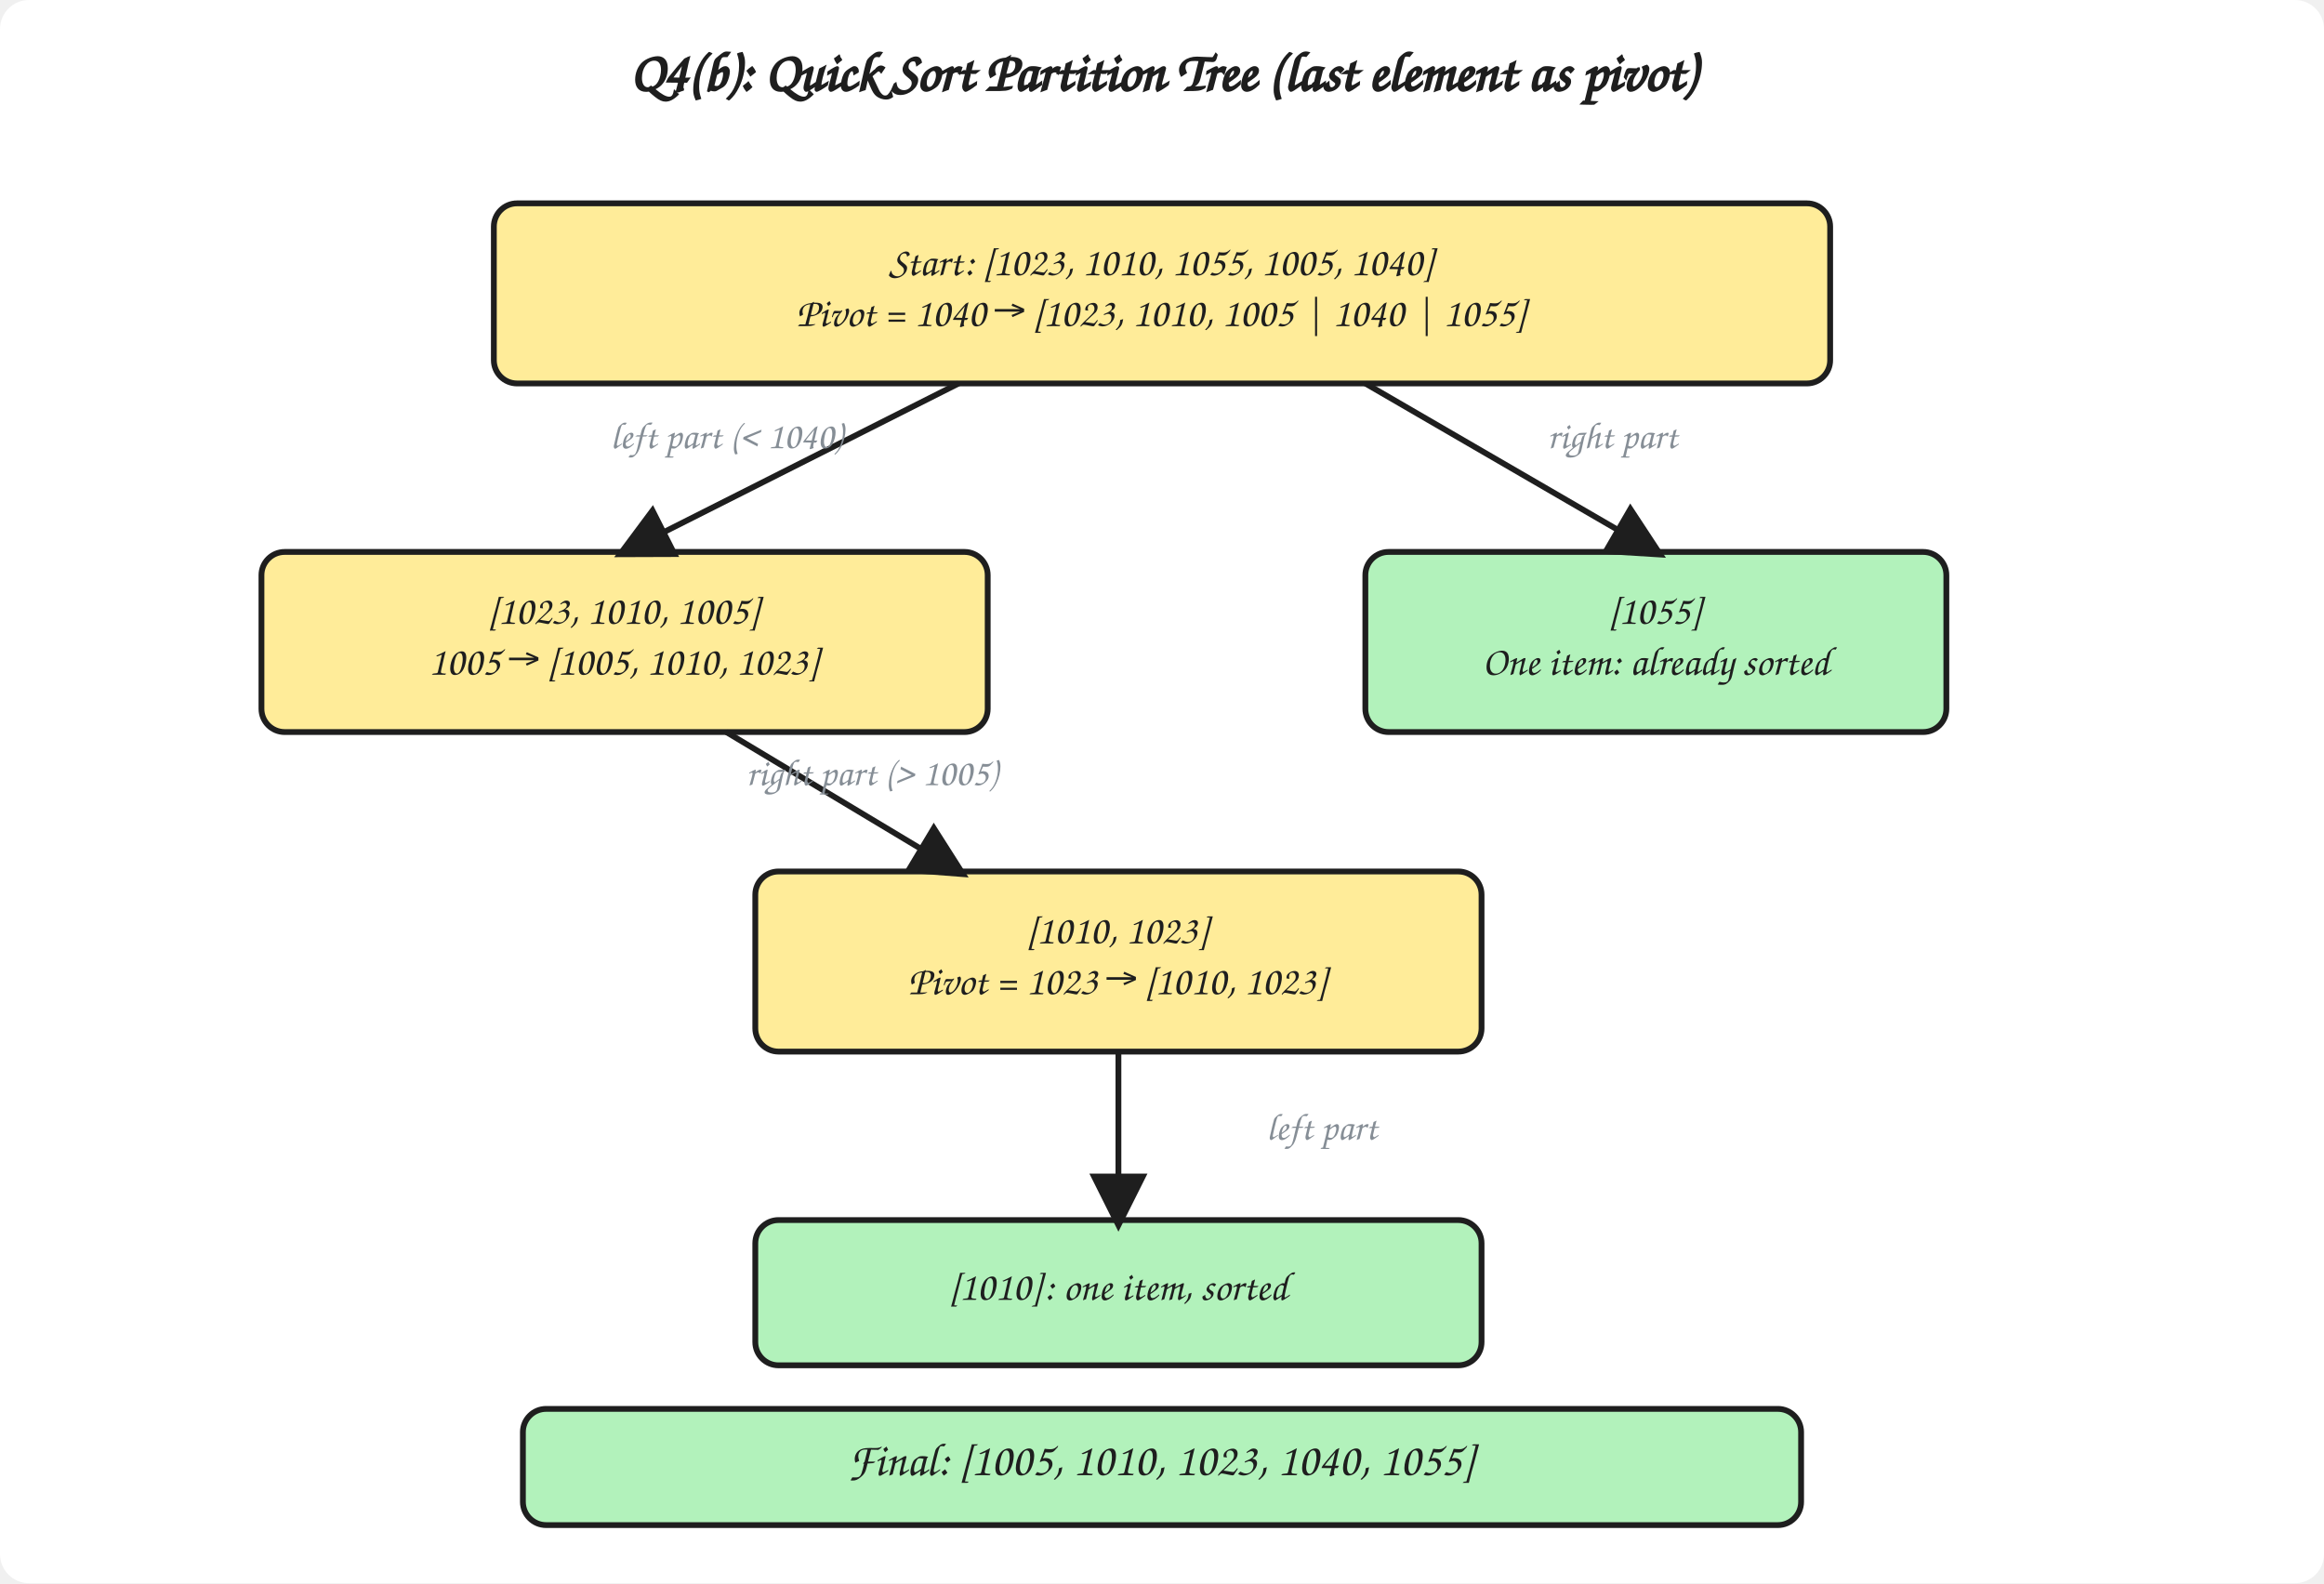
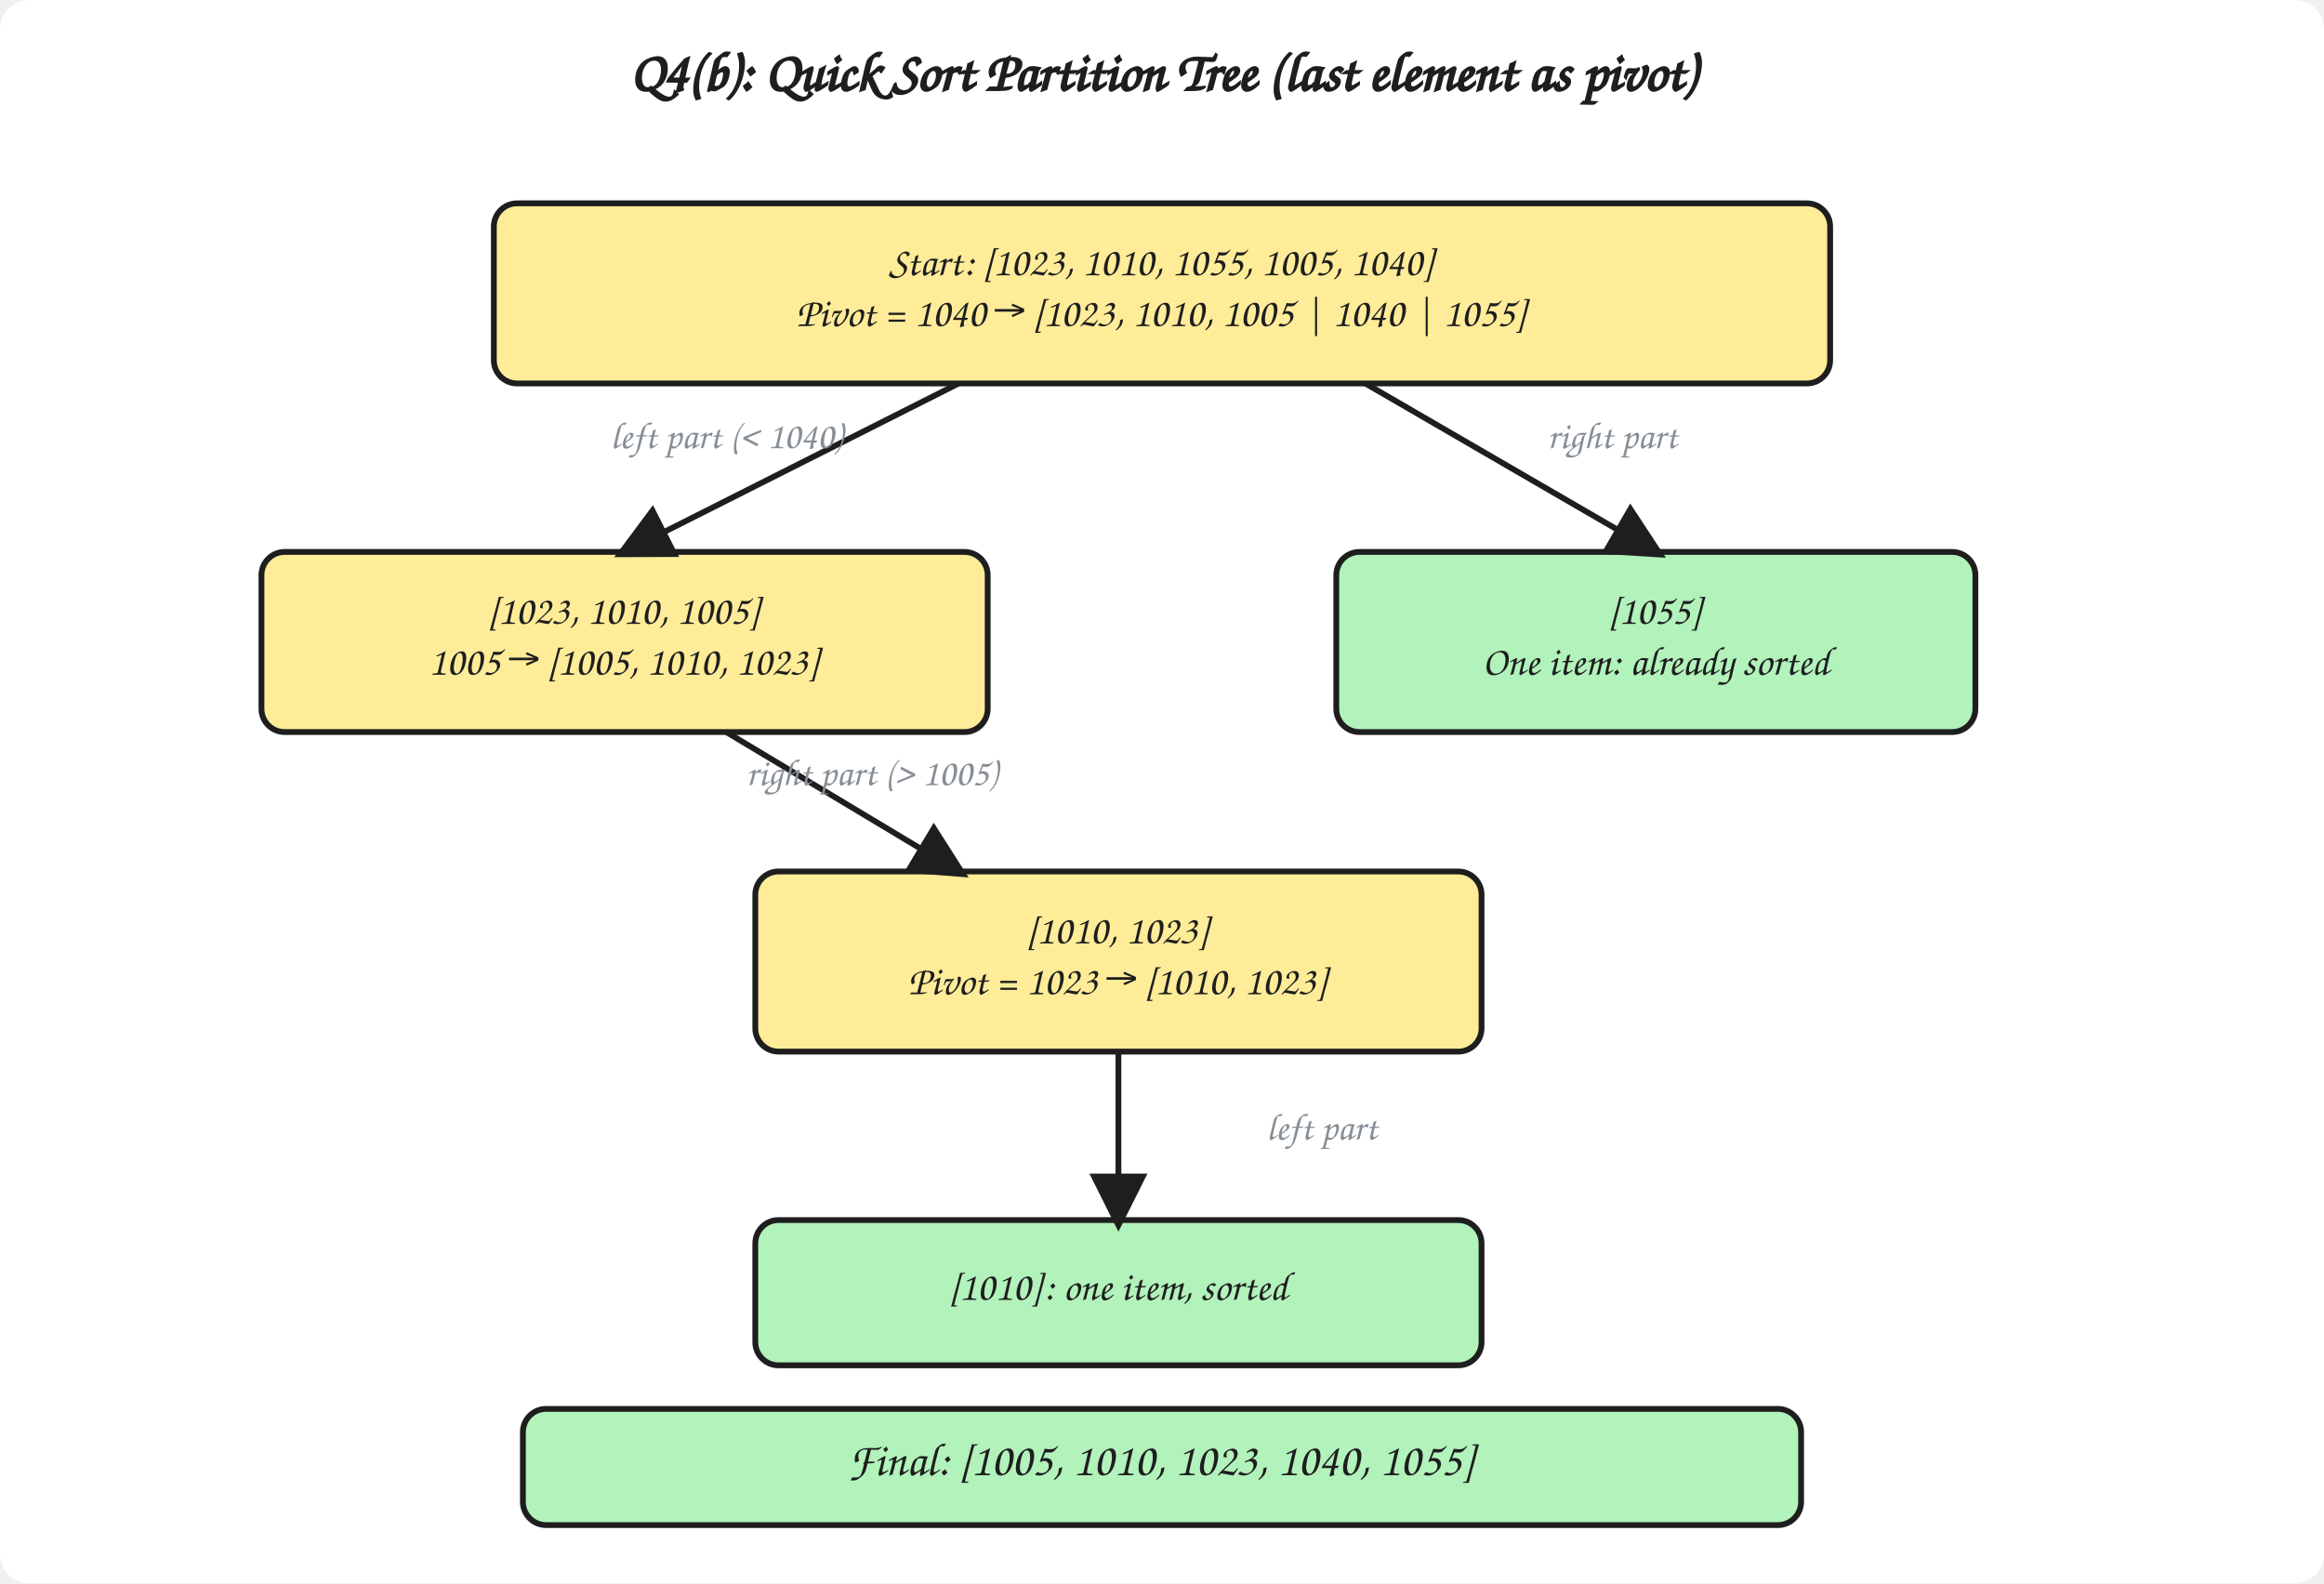
<svg xmlns="http://www.w3.org/2000/svg" width="800" height="545" viewBox="0 0 800 545" role="img" aria-label="Q4(b): quick sort partition tree">
  <defs>
    <marker id="arrow" markerWidth="10" markerHeight="10" refX="8" refY="5" orient="auto">
      <path d="M0,0 L10,5 L0,10 z" fill="#1e1e1e" />
    </marker>
  </defs>
  <rect width="800" height="545" fill="#ffffff" rx="10" />
  <g font-family="&quot;Segoe Print&quot;, &quot;Bradley Hand&quot;, Chilanka, &quot;Comic Sans MS&quot;, &quot;Comic Neue&quot;, cursive" dominant-baseline="central">
    <text x="400" y="28.0" text-anchor="middle" font-size="19" fill="#1e1e1e" font-weight="bold">Q4(b): Quick Sort Partition Tree (last element as pivot)</text>
    <rect x="170" y="70" width="460" height="62" rx="8" fill="#ffec99" stroke="#1e1e1e" stroke-width="2" />
    <text x="400" y="92.3" text-anchor="middle" font-size="14" fill="#1e1e1e">Start: [1023, 1010, 1055, 1005, 1040]</text>
    <text x="400" y="109.8" text-anchor="middle" font-size="14" fill="#1e1e1e">Pivot = 1040 → [1023, 1010, 1005 | 1040 | 1055]</text>
    <rect x="90" y="190" width="250" height="62" rx="8" fill="#ffec99" stroke="#1e1e1e" stroke-width="2" />
    <text x="215" y="212.3" text-anchor="middle" font-size="14" fill="#1e1e1e">[1023, 1010, 1005]</text>
    <text x="215" y="229.8" text-anchor="middle" font-size="14" fill="#1e1e1e">1005 → [1005, 1010, 1023]</text>
-     <rect x="470" y="190" width="200" height="62" rx="8" fill="#b2f2bb" stroke="#1e1e1e" stroke-width="2" />
+     <rect x="460" y="190" width="220" height="62" rx="8" fill="#b2f2bb" stroke="#1e1e1e" stroke-width="2" />
    <text x="570" y="212.3" text-anchor="middle" font-size="14" fill="#1e1e1e">[1055]</text>
    <text x="570" y="229.8" text-anchor="middle" font-size="14" fill="#1e1e1e">One item: already sorted</text>
    <rect x="260" y="300" width="250" height="62" rx="8" fill="#ffec99" stroke="#1e1e1e" stroke-width="2" />
    <text x="385" y="322.3" text-anchor="middle" font-size="14" fill="#1e1e1e">[1010, 1023]</text>
    <text x="385" y="339.8" text-anchor="middle" font-size="14" fill="#1e1e1e">Pivot = 1023 → [1010, 1023]</text>
    <rect x="260" y="420" width="250" height="50" rx="8" fill="#b2f2bb" stroke="#1e1e1e" stroke-width="2" />
    <text x="385" y="445.0" text-anchor="middle" font-size="14" fill="#1e1e1e">[1010]: one item, sorted</text>
    <polyline points="330.0,132.0 215.0,190.0" fill="none" stroke="#1e1e1e" stroke-width="2" marker-end="url(#arrow)" />
    <text x="250" y="152.0" text-anchor="middle" font-size="13" fill="#868e96">left part (&lt; 1040)</text>
    <polyline points="470.0,132.0 570.0,190.0" fill="none" stroke="#1e1e1e" stroke-width="2" marker-end="url(#arrow)" />
    <text x="555" y="152.0" text-anchor="middle" font-size="13" fill="#868e96">right part</text>
    <polyline points="250.0,252.0 330.0,300.0" fill="none" stroke="#1e1e1e" stroke-width="2" marker-end="url(#arrow)" />
    <text x="300" y="268.0" text-anchor="middle" font-size="13" fill="#868e96">right part (&gt; 1005)</text>
    <polyline points="385.0,362.0 385.0,420.0" fill="none" stroke="#1e1e1e" stroke-width="2" marker-end="url(#arrow)" />
    <text x="455" y="390.0" text-anchor="middle" font-size="13" fill="#868e96">left part</text>
    <rect x="180" y="485" width="440" height="40" rx="8" fill="#b2f2bb" stroke="#1e1e1e" stroke-width="2" />
    <text x="400" y="505.0" text-anchor="middle" font-size="16" fill="#1e1e1e">Final: [1005, 1010, 1023, 1040, 1055]</text>
  </g>
</svg>
